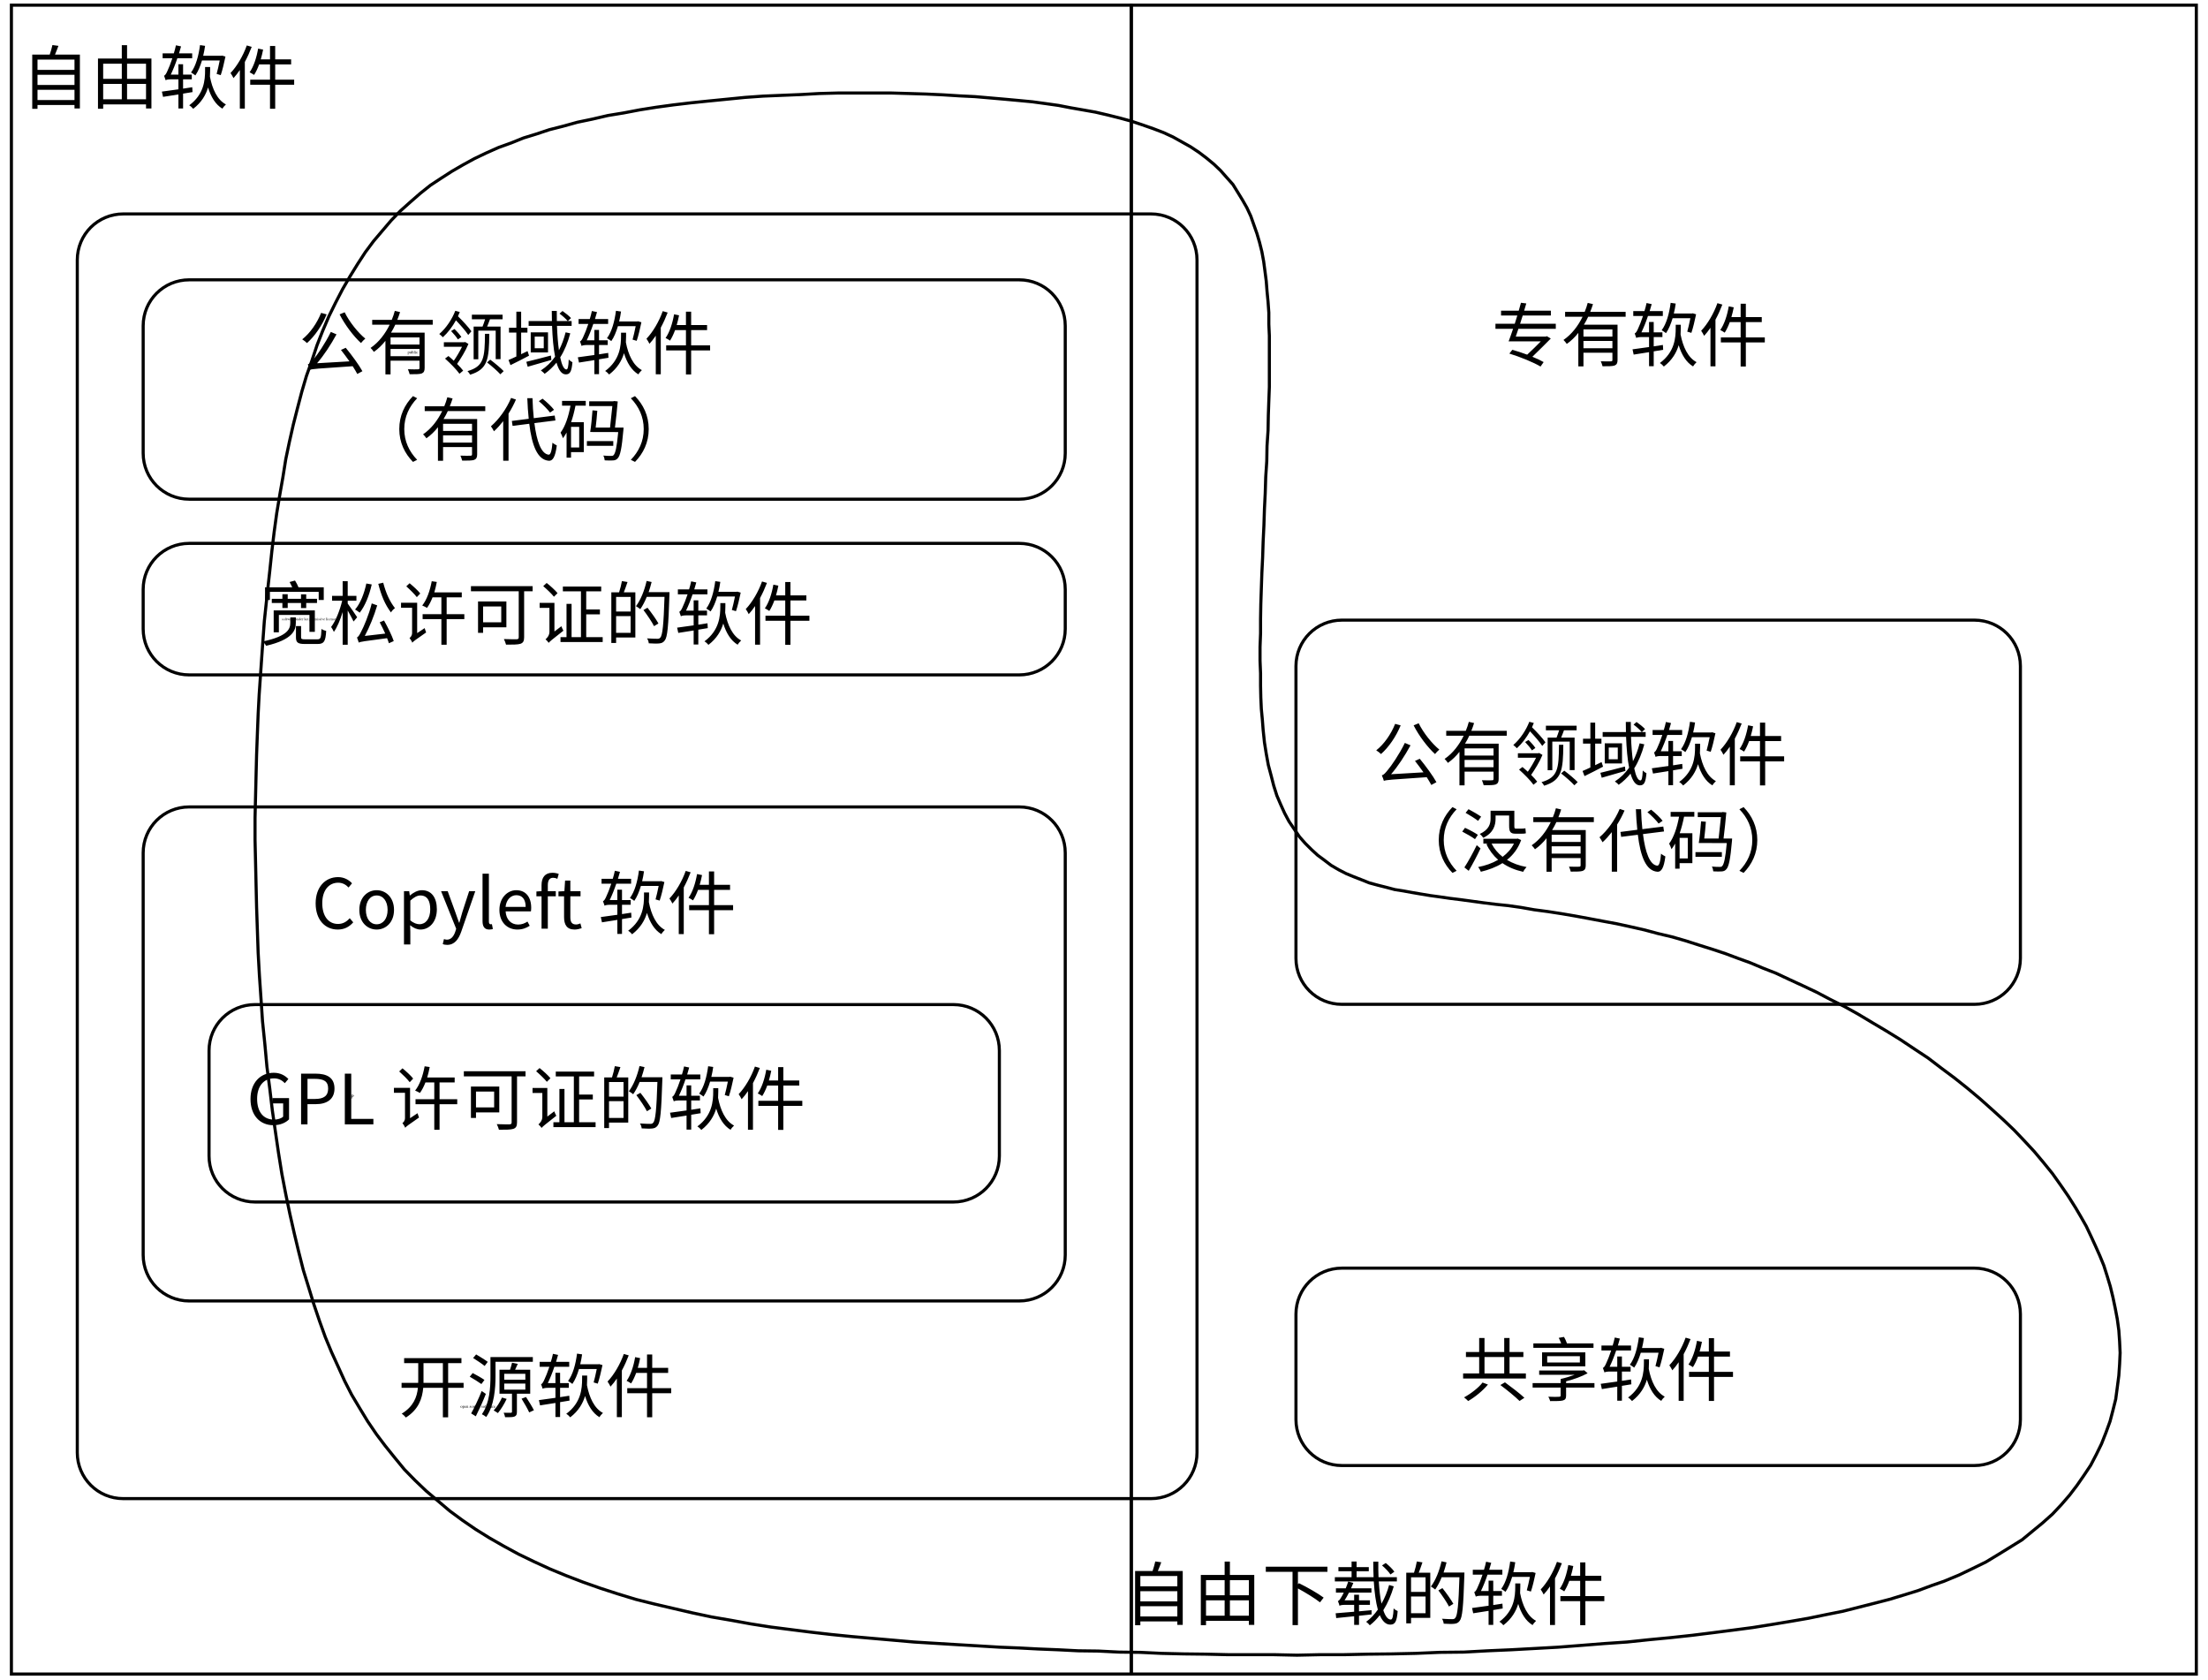
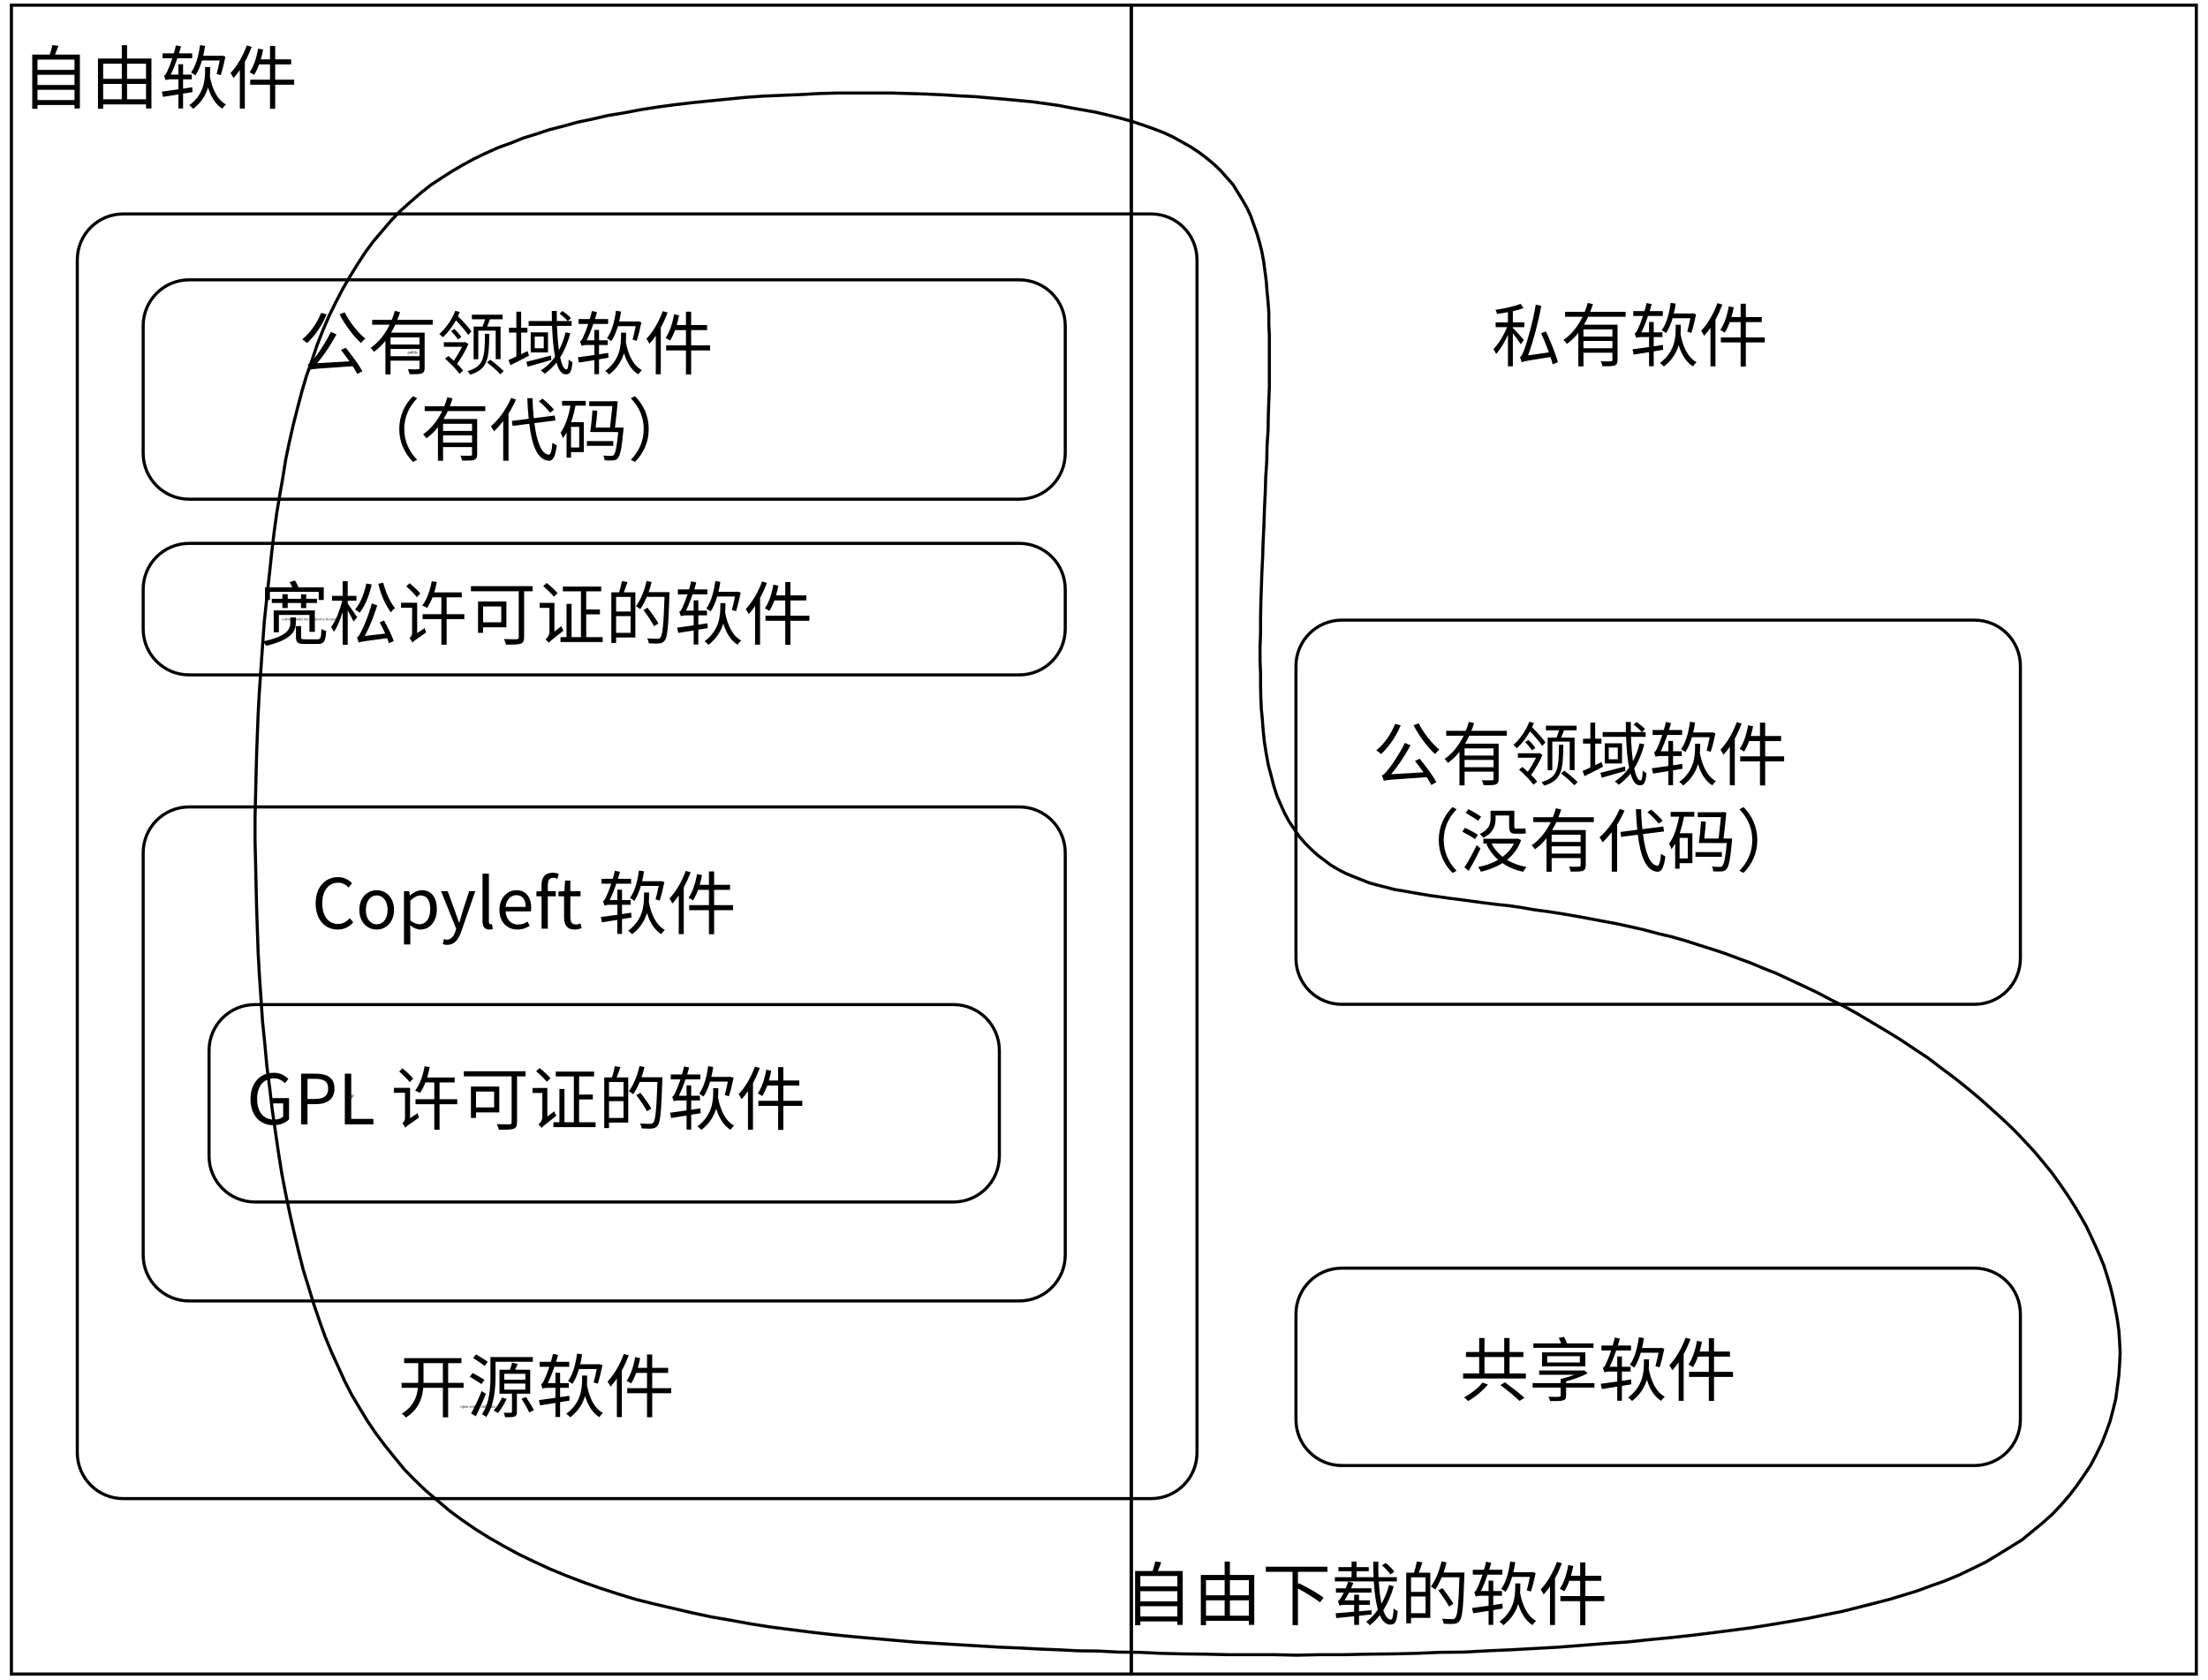
<svg xmlns="http://www.w3.org/2000/svg" id="svg4155" version="1.1" xml:space="preserve" width="639" height="486" viewBox="0 0 639 486">
  <defs id="defs4159" />
  <g id="g4163" transform="matrix(1.25,0,0,-1.25,0,486)">
    <g id="g4165">
      <g id="g4167" transform="matrix(1,0,0,-1,0,388.8)">
        <path d="m 43.793,125.793 192.187,0 c 5.899,0 10.649,4.746 10.649,10.645 l 0,9.152 c 0,5.898 -4.75,10.648 -10.649,10.648 l -192.187,0 c -5.898,0 -10.645,-4.75 -10.645,-10.648 l 0,-9.152 c 0,-5.899 4.747,-10.645 10.645,-10.645 z" style="fill:none;stroke:#000000;stroke-width:0.718;stroke-linecap:butt;stroke-linejoin:miter;stroke-miterlimit:4;stroke-dasharray:none;stroke-opacity:1" id="path4169" />
      </g>
      <g id="g4171" transform="matrix(1,0,0,-1,0,388.8)">
        <path d="m 43.793,64.781 192.187,0 c 5.899,0 10.649,4.746 10.649,10.645 l 0,29.492 c 0,5.898 -4.75,10.644 -10.649,10.644 l -192.187,0 c -5.898,0 -10.645,-4.746 -10.645,-10.644 l 0,-29.492 c 0,-5.899 4.747,-10.645 10.645,-10.645 z" style="fill:none;stroke:#000000;stroke-width:0.718;stroke-linecap:butt;stroke-linejoin:miter;stroke-miterlimit:4;stroke-dasharray:none;stroke-opacity:1" id="path4173" />
      </g>
      <g id="g4175" transform="matrix(1,0,0,-1,0,388.8)">
        <path d="m 310.691,293.574 146.426,0 c 5.899,0 10.649,4.75 10.649,10.649 l 0,24.402 c 0,5.898 -4.75,10.648 -10.649,10.648 l -146.426,0 c -5.898,0 -10.648,-4.75 -10.648,-10.648 l 0,-24.402 c 0,-5.899 4.75,-10.649 10.648,-10.649 z" style="fill:none;stroke:#000000;stroke-width:0.718;stroke-linecap:butt;stroke-linejoin:miter;stroke-miterlimit:4;stroke-dasharray:none;stroke-opacity:1" id="path4177" />
      </g>
      <g id="g4179" transform="matrix(1,0,0,-1,0,388.8)">
        <path d="m 59.047,232.562 161.68,0 c 5.898,0 10.648,4.75 10.648,10.649 l 0,24.402 c 0,5.899 -4.75,10.649 -10.648,10.649 l -161.68,0 c -5.899,0 -10.649,-4.75 -10.649,-10.649 l 0,-24.402 c 0,-5.899 4.75,-10.649 10.649,-10.649 z" style="fill:none;stroke:#000000;stroke-width:0.718;stroke-linecap:butt;stroke-linejoin:miter;stroke-miterlimit:4;stroke-dasharray:none;stroke-opacity:1" id="path4181" />
      </g>
      <g id="g4183" transform="matrix(1,0,0,-1,0,388.8)">
        <path d="m 43.793,186.805 192.187,0 c 5.899,0 10.649,4.746 10.649,10.644 l 0,93.074 c 0,5.899 -4.75,10.649 -10.649,10.649 l -192.187,0 c -5.898,0 -10.645,-4.75 -10.645,-10.649 l 0,-93.074 c 0,-5.898 4.747,-10.644 10.645,-10.644 z" style="fill:none;stroke:#000000;stroke-width:0.718;stroke-linecap:butt;stroke-linejoin:miter;stroke-miterlimit:4;stroke-dasharray:none;stroke-opacity:1" id="path4185" />
      </g>
      <g id="g4187" transform="matrix(1,0,0,-1,0,388.8)">
        <path d="m 310.691,143.559 146.426,0 c 5.899,0 10.649,4.746 10.649,10.644 l 0,67.652 c 0,5.899 -4.75,10.649 -10.649,10.649 l -146.426,0 c -5.898,0 -10.648,-4.75 -10.648,-10.649 l 0,-67.652 c 0,-5.898 4.75,-10.644 10.648,-10.644 z" style="fill:none;stroke:#000000;stroke-width:0.718;stroke-linecap:butt;stroke-linejoin:miter;stroke-miterlimit:4;stroke-dasharray:none;stroke-opacity:1" id="path4189" />
      </g>
      <g id="g4191" transform="matrix(1,0,0,-1,0,388.8)">
        <path d="m 261.941,1.195 246.559,0 0,386.348 -246.559,0 0,-386.348 z" style="fill:none;stroke:#000000;stroke-width:0.718;stroke-linecap:butt;stroke-linejoin:miter;stroke-miterlimit:4;stroke-dasharray:none;stroke-opacity:1" id="path4193" />
      </g>
      <g id="g4195" transform="matrix(1,0,0,-1,0,388.8)">
        <path d="m 85.125,329.043 2.035,2.992 2.035,2.692 2.211,2.75 2.215,2.695 2.453,2.512 2.571,2.453 2.75,2.332 2.753,2.332 2.93,2.152 3.051,2.094 3.172,1.973 3.347,1.914 3.411,1.855 3.589,1.734 3.649,1.676 3.765,1.555 3.891,1.496 4.067,1.434 4.066,1.316 4.129,1.258 4.305,1.074 4.367,1.02 4.367,1.015 4.488,0.957 4.543,0.778 4.606,0.839 4.547,0.715 4.667,0.598 4.723,0.601 4.668,0.536 4.785,0.48 4.785,0.418 4.786,0.418 4.722,0.418 4.906,0.301 4.965,0.301 5.024,0.296 4.965,0.301 4.488,0.18 4.484,0.238 4.547,0.18 4.664,0.238 4.668,0.059 4.785,0.242 4.903,0.059 4.965,0.238 5.085,0.121 5.086,0.059 5.203,0.121 5.262,0 5.324,0 5.383,0.117 5.383,-0.117 5.504,0 5.504,-0.121 5.562,-0.059 5.504,-0.121 5.563,-0.238 5.621,-0.059 5.504,-0.301 5.441,-0.238 5.504,-0.301 5.383,-0.297 5.387,-0.418 5.32,-0.422 5.266,-0.359 5.082,-0.535 5.027,-0.481 4.965,-0.539 4.785,-0.597 4.664,-0.598 4.547,-0.598 4.484,-0.718 4.309,-0.719 4.125,-0.715 4.07,-0.84 3.887,-0.777 3.769,-0.957 3.528,-0.895 3.469,-0.898 3.351,-1.016 3.289,-1.019 3.051,-1.137 2.93,-1.016 3.468,-1.437 3.114,-1.492 3.168,-1.555 2.871,-1.738 2.812,-1.735 2.692,-1.672 2.394,-1.976 2.332,-1.914 2.274,-2.031 2.031,-2.157 1.914,-2.211 1.734,-2.273 1.617,-2.332 1.555,-2.332 1.317,-2.516 1.195,-2.449 1.015,-2.574 0.958,-2.633 0.66,-2.512 0.656,-2.633 0.359,-2.691 0.36,-2.75 0.179,-2.633 0.121,-2.633 -0.121,-2.629 -0.179,-2.574 -0.36,-2.629 -0.476,-2.515 -0.539,-2.571 -0.598,-2.453 -0.719,-2.39 -0.777,-2.453 -0.957,-2.332 -1.016,-2.274 -1.019,-2.215 -1.074,-2.273 -1.258,-2.211 -1.196,-2.035 -1.734,-2.75 -1.734,-2.512 -1.914,-2.695 -2.036,-2.512 -2.152,-2.57 -2.332,-2.512 -2.336,-2.453 -2.57,-2.453 -2.633,-2.391 -2.75,-2.453 -2.934,-2.453 -2.929,-2.332 -3.051,-2.274 -3.051,-2.332 -3.168,-2.093 -3.23,-2.157 -3.289,-2.031 -3.231,-1.914 -3.293,-1.977 -3.226,-1.793 -3.231,-1.613 -3.172,-1.676 -3.168,-1.496 -3.113,-1.433 -3.051,-1.438 -3.05,-1.195 -2.989,-1.258 -2.812,-1.016 -2.871,-1.078 -2.871,-0.957 -3.231,-1.015 -3.168,-1.016 -3.113,-0.898 -3.289,-0.778 -3.11,-0.836 -3.172,-0.718 -3.289,-0.719 -3.23,-0.598 -3.168,-0.597 -3.23,-0.598 -3.172,-0.539 -3.11,-0.481 -3.172,-0.418 -3.05,-0.539 -2.93,-0.418 -2.871,-0.297 -2.871,-0.359 -2.633,-0.359 -2.633,-0.36 -2.449,-0.3 -2.453,-0.356 -2.215,-0.301 -2.152,-0.359 -2.094,-0.359 -1.973,-0.36 -1.914,-0.297 -2.035,-0.539 -1.914,-0.48 -1.973,-0.535 -1.797,-0.719 -1.851,-0.719 -1.735,-0.719 -1.734,-0.894 -1.738,-1.02 -1.492,-1.136 -1.618,-1.196 -1.433,-1.316 -1.438,-1.434 -1.316,-1.496 -1.195,-1.734 -1.254,-1.856 -1.02,-1.914 -0.894,-1.972 -0.899,-2.094 -0.719,-2.274 -0.597,-2.332 -0.656,-2.453 -0.481,-2.633 -0.418,-2.632 -0.301,-2.871 -0.179,-2.332 -0.239,-2.512 -0.121,-2.633 -0.058,-2.75 0,-2.871 -0.121,-2.93 0,-3.172 0.121,-3.168 0,-3.351 0.058,-3.41 0.121,-3.59 0.121,-3.528 0.18,-3.707 0.117,-3.648 0.18,-3.77 0.121,-3.769 0.18,-3.648 0.117,-3.77 0.242,-3.648 0.059,-3.528 0.238,-3.59 0.063,-3.468 0.117,-3.352 0.121,-3.23 0,-3.047 0,-3.051 0,-2.992 0,-2.813 -0.121,-2.633 0,-2.691 -0.18,-2.512 -0.238,-2.453 -0.18,-2.332 -0.301,-2.332 -0.297,-2.215 -0.418,-2.269 -0.539,-2.157 -0.597,-2.031 -0.719,-2.035 -0.719,-2.035 -0.894,-1.914 -1.02,-1.793 -1.137,-1.856 -1.074,-1.734 -1.437,-1.613 -1.434,-1.617 -1.496,-1.434 -1.734,-1.438 -1.735,-1.312 -1.976,-1.316 -2.032,-1.137 -2.035,-1.137 -2.211,-1.019 -2.336,-0.895 -2.57,-0.898 -2.512,-0.836 -2.632,-0.719 -2.871,-0.719 -2.813,-0.656 -3.051,-0.539 -2.75,-0.481 -2.75,-0.535 -2.992,-0.422 -3.051,-0.418 -3.109,-0.296 -3.289,-0.301 -3.41,-0.297 -3.469,-0.301 -3.652,-0.18 -3.766,-0.238 -3.891,-0.18 -3.945,-0.121 -4.066,-0.117 -4.071,0 -4.304,0 -4.129,0 -4.305,0.117 -4.25,0.239 -4.363,0.179 -4.309,0.18 -4.246,0.301 -4.187,0.418 -4.247,0.418 -4.066,0.418 -4.07,0.48 -3.946,0.539 -3.769,0.598 -3.77,0.719 -3.648,0.597 -3.59,0.836 -3.469,0.719 -3.23,0.898 -3.289,0.836 -3.051,1.016 -2.93,0.898 -2.812,1.137 -2.988,1.078 -2.813,1.254 -2.754,1.317 -2.629,1.437 -2.574,1.492 -2.512,1.617 -2.453,1.614 -2.332,1.855 -2.332,2.035 -2.273,2.032 -2.153,2.214 -2.035,2.391 -2.035,2.395 -1.914,2.57 -1.793,2.754 -1.734,2.808 -1.735,2.993 -1.613,3.109 -1.559,3.172 -1.433,3.347 -1.317,3.352 -1.195,3.59 -1.258,3.527 -1.074,3.649 -1.02,3.886 -0.957,3.77 -0.894,3.949 -0.84,4.008 -0.656,4.125 -0.719,4.07 -0.719,4.305 -0.597,4.367 -0.539,4.485 -0.477,4.546 -0.418,3.77 -0.422,3.887 -0.418,3.949 -0.297,4.066 -0.3,4.246 -0.297,4.309 -0.301,4.367 -0.238,4.543 -0.18,4.606 -0.18,4.789 -0.121,4.785 -0.117,4.844 -0.121,4.964 0,5.082 0.121,5.207 0.117,5.204 0.121,5.203 0.18,5.265 0.18,5.262 0.296,5.324 0.36,5.262 0.359,5.324 0.539,5.266 0.477,5.203 0.66,5.086 0.598,5.082 0.718,4.965 0.715,4.906 0.778,4.844 0.898,4.664 0.957,4.609 1.016,4.485 1.019,4.246 1.074,4.246 1.258,4.07 1.196,3.887 1.316,3.887 1.316,3.648 1.438,3.473 1.555,3.406 1.492,3.293 1.617,3.168 0,0 1.855,3.109 1.852,3.051 z" style="fill:none;stroke:#000000;stroke-width:0.718;stroke-linecap:butt;stroke-linejoin:bevel;stroke-miterlimit:4;stroke-dasharray:none;stroke-opacity:1" id="path4197" />
      </g>
      <text transform="matrix(1,0,0,-1,139.917,64.72023)" style="font-variant:normal;font-weight:normal;font-size:14.655px;font-family:'Nimbus Roman No9 L';-inkscape-font-specification:NimbusRomanNo9L;writing-mode:lr-tb;fill:#000000;fill-opacity:1;fill-rule:nonzero;stroke:none" id="text4199">
        <tspan x="0" y="0" id="tspan4201"> </tspan>
      </text>
      <g id="g4203" transform="translate(0,388.8)" />
      <g id="g4205" transform="matrix(1,0,0,-1,0,388.8)">
        <path d="m 28.539,49.527 237.949,0 c 5.899,0 10.645,4.75 10.645,10.649 l 0,276.105 c 0,5.899 -4.746,10.649 -10.645,10.649 l -237.949,0 c -5.898,0 -10.644,-4.75 -10.644,-10.649 l 0,-276.105 c 0,-5.899 4.746,-10.649 10.644,-10.649 z" style="fill:none;stroke:#000000;stroke-width:0.718;stroke-linecap:butt;stroke-linejoin:miter;stroke-miterlimit:4;stroke-dasharray:none;stroke-opacity:1" id="path4207" />
      </g>
      <g id="g4209" transform="matrix(1,0,0,-1,0,388.8)">
        <path d="m 2.641,1.195 259.238,0 0,386.348 -259.238,0 0,-386.348 z" style="fill:none;stroke:#000000;stroke-width:0.718;stroke-linecap:butt;stroke-linejoin:miter;stroke-miterlimit:4;stroke-dasharray:none;stroke-opacity:1" id="path4211" />
      </g>
      <g id="g4213" transform="matrix(1,0,0,-1,0,388.8)" />
      <text transform="matrix(1,0,0,-1,80.38006,134.5492)" style="font-variant:normal;font-weight:normal;font-size:1.196px;font-family:'Nimbus Roman No9 L';-inkscape-font-specification:NimbusRomanNo9L;writing-mode:lr-tb;fill:#000000;fill-opacity:1;fill-rule:nonzero;stroke:none" id="text4215">
        <tspan x="0 0.837" y="0" id="tspan4217">GP</tspan>
      </text>
      <text transform="matrix(1,0,0,-1,106.591,62.90612)" style="font-variant:normal;font-weight:normal;font-size:0.957px;font-family:'Nimbus Roman No9 L';-inkscape-font-specification:NimbusRomanNo9L;writing-mode:lr-tb;fill:#000000;fill-opacity:1;fill-rule:nonzero;stroke:none" id="text4223">
        <tspan x="0 0.479 0.957 1.376 1.855 2.094 2.453 2.931 3.41 3.709 4.128 4.546 4.785 5.144 5.623 5.922 6.161 6.879 7.297 7.597" y="0" id="tspan4225">open source software</tspan>
      </text>
      <text transform="matrix(1,0,0,-1,65.23599,245.2174)" style="font-variant:normal;font-weight:normal;font-size:0.837px;font-family:'Nimbus Roman No9 L';-inkscape-font-specification:NimbusRomanNo9L;writing-mode:lr-tb;fill:#000000;fill-opacity:1;fill-rule:nonzero;stroke:none" id="text4231">
        <tspan x="0 0.299 0.718 1.017 1.256 1.854 2.213 2.512 2.871 3.111 3.53 3.948 4.367 4.726 5.024 5.264 5.503 5.862 6.281 6.52 6.939 7.298 7.597 8.255 8.494 8.793 9.092 9.331 9.75 10.109 10.348 10.587 10.827 11.185 11.544 11.963 12.262" y="0" id="tspan4233">software under lax permissive license</tspan>
      </text>
      <text transform="matrix(1,0,0,-1,94.35921,306.9586)" style="font-variant:normal;font-weight:normal;font-size:0.957px;font-family:'Nimbus Roman No9 L';-inkscape-font-specification:NimbusRomanNo9L;writing-mode:lr-tb;fill:#000000;fill-opacity:1;fill-rule:nonzero;stroke:none" id="text4241">
        <tspan x="0 0.479 0.957 1.436 1.675 1.914" y="0" id="tspan4243">public</tspan>
      </text>
      <text xml:space="preserve" style="font-style:normal;font-weight:normal;font-size:16px;line-height:125%;font-family:Sans;letter-spacing:0px;word-spacing:0px;writing-mode:lr-tb;fill:#000000;fill-opacity:1;stroke:none;stroke-width:1px;stroke-linecap:butt;stroke-linejoin:miter;stroke-opacity:1" x="135.876" y="-303.396" id="text4269" transform="scale(1,-1)">
        <tspan id="tspan4271" x="135.876" y="-303.396" style="font-style:normal;font-variant:normal;font-weight:normal;font-stretch:normal;font-family:'Noto Sans CJK SC';-inkscape-font-specification:'Noto Sans CJK SC';text-align:center;text-anchor:middle">公有领域软件</tspan>
        <tspan x="135.876" y="-283.396" id="tspan4273" style="font-style:normal;font-variant:normal;font-weight:normal;font-stretch:normal;font-family:'Noto Sans CJK SC';-inkscape-font-specification:'Noto Sans CJK SC';text-align:center;text-anchor:middle">（有代码）</tspan>
      </text>
      <text transform="scale(1,-1)" id="text4275" y="-240.812" x="138.707" style="font-style:normal;font-weight:normal;font-size:16px;line-height:125%;font-family:Sans;letter-spacing:0px;word-spacing:0px;writing-mode:lr-tb;fill:#000000;fill-opacity:1;stroke:none;stroke-width:1px;stroke-linecap:butt;stroke-linejoin:miter;stroke-opacity:1" xml:space="preserve">
        <tspan style="font-style:normal;font-variant:normal;font-weight:normal;font-stretch:normal;font-family:'Noto Sans CJK SC';-inkscape-font-specification:'Noto Sans CJK SC';text-align:center;text-anchor:middle" id="tspan4279" y="-240.812" x="138.707">宽松许可证的软件</tspan>
      </text>
      <text xml:space="preserve" style="font-style:normal;font-weight:normal;font-size:16px;line-height:125%;font-family:Sans;letter-spacing:0px;word-spacing:0px;writing-mode:lr-tb;fill:#000000;fill-opacity:1;stroke:none;stroke-width:1px;stroke-linecap:butt;stroke-linejoin:miter;stroke-opacity:1" x="135.876" y="-173.81" id="text4302" transform="scale(1,-1)">
        <tspan x="135.876" y="-173.81" id="tspan4304" style="font-style:normal;font-variant:normal;font-weight:normal;font-stretch:normal;font-family:'Noto Sans CJK SC';-inkscape-font-specification:'Noto Sans CJK SC';text-align:center;text-anchor:middle">Copyleft 软件</tspan>
      </text>
      <text transform="scale(1,-1)" id="text4306" y="-128.513" x="136.347" style="font-style:normal;font-weight:normal;font-size:16px;line-height:125%;font-family:Sans;letter-spacing:0px;word-spacing:0px;writing-mode:lr-tb;fill:#000000;fill-opacity:1;stroke:none;stroke-width:1px;stroke-linecap:butt;stroke-linejoin:miter;stroke-opacity:1" xml:space="preserve">
        <tspan style="font-style:normal;font-variant:normal;font-weight:normal;font-stretch:normal;font-family:'Noto Sans CJK SC';-inkscape-font-specification:'Noto Sans CJK SC';text-align:center;text-anchor:middle" id="tspan4308" y="-128.513" x="136.347">GPL 许可证的软件</tspan>
      </text>
      <text xml:space="preserve" style="font-style:normal;font-weight:normal;font-size:16px;line-height:125%;font-family:Sans;letter-spacing:0px;word-spacing:0px;writing-mode:lr-tb;fill:#000000;fill-opacity:1;stroke:none;stroke-width:1px;stroke-linecap:butt;stroke-linejoin:miter;stroke-opacity:1" x="138.707" y="-61.983" id="text4310" transform="scale(1,-1)">
        <tspan x="138.707" y="-61.983" id="tspan4312" style="font-style:normal;font-variant:normal;font-weight:normal;font-stretch:normal;font-family:'Noto Sans CJK SC';-inkscape-font-specification:'Noto Sans CJK SC';text-align:center;text-anchor:middle">开源软件</tspan>
      </text>
      <text transform="scale(1,-1)" id="text4314" y="-364.907" x="51.415" style="font-style:normal;font-weight:normal;font-size:16px;line-height:125%;font-family:Sans;letter-spacing:0px;word-spacing:0px;writing-mode:lr-tb;fill:#000000;fill-opacity:1;stroke:none;stroke-width:1px;stroke-linecap:butt;stroke-linejoin:miter;stroke-opacity:1" xml:space="preserve">
        <tspan style="font-style:normal;font-variant:normal;font-weight:normal;font-stretch:normal;font-family:'Noto Sans CJK SC';-inkscape-font-specification:'Noto Sans CJK SC';text-align:center;text-anchor:middle" id="tspan4316" y="-364.907" x="51.415">自由软件</tspan>
      </text>
      <text xml:space="preserve" style="font-style:normal;font-weight:normal;font-size:16px;line-height:125%;font-family:Sans;letter-spacing:0px;word-spacing:0px;writing-mode:lr-tb;fill:#000000;fill-opacity:1;stroke:none;stroke-width:1px;stroke-linecap:butt;stroke-linejoin:miter;stroke-opacity:1" x="391.902" y="-305.242" id="text4318" transform="scale(1,-1)">
-         <tspan x="391.902" y="-305.242" id="tspan4320" style="font-style:normal;font-variant:normal;font-weight:normal;font-stretch:normal;font-family:'Noto Sans CJK SC';-inkscape-font-specification:'Noto Sans CJK SC';text-align:center;text-anchor:middle">专有软件</tspan>
+         <tspan x="391.902" y="-305.242" id="tspan4320" style="font-style:normal;font-variant:normal;font-weight:normal;font-stretch:normal;font-family:'Noto Sans CJK SC';-inkscape-font-specification:'Noto Sans CJK SC';text-align:center;text-anchor:middle">私有软件</tspan>
      </text>
      <text transform="scale(1,-1)" id="text4322" y="-208.254" x="384.538" style="font-style:normal;font-weight:normal;font-size:16px;line-height:125%;font-family:Sans;letter-spacing:0px;word-spacing:0px;writing-mode:lr-tb;fill:#000000;fill-opacity:1;stroke:none;stroke-width:1px;stroke-linecap:butt;stroke-linejoin:miter;stroke-opacity:1" xml:space="preserve">
        <tspan style="font-style:normal;font-variant:normal;font-weight:normal;font-stretch:normal;font-family:'Noto Sans CJK SC';-inkscape-font-specification:'Noto Sans CJK SC';text-align:center;text-anchor:middle" id="tspan4324" y="-208.254" x="384.538">公有领域软件</tspan>
        <tspan style="font-style:normal;font-variant:normal;font-weight:normal;font-stretch:normal;font-family:'Noto Sans CJK SC';-inkscape-font-specification:'Noto Sans CJK SC';text-align:center;text-anchor:middle" y="-188.254" x="384.538" id="tspan4326">（没有代码）</tspan>
      </text>
      <text transform="scale(1,-1)" id="text4328" y="-65.757" x="384.538" style="font-style:normal;font-weight:normal;font-size:16px;line-height:125%;font-family:Sans;letter-spacing:0px;word-spacing:0px;writing-mode:lr-tb;fill:#000000;fill-opacity:1;stroke:none;stroke-width:1px;stroke-linecap:butt;stroke-linejoin:miter;stroke-opacity:1" xml:space="preserve">
        <tspan style="font-style:normal;font-variant:normal;font-weight:normal;font-stretch:normal;font-family:'Noto Sans CJK SC';-inkscape-font-specification:'Noto Sans CJK SC';text-align:center;text-anchor:middle" id="tspan4330" y="-65.757" x="384.538">共享软件</tspan>
      </text>
      <text xml:space="preserve" style="font-style:normal;font-weight:normal;font-size:16px;line-height:125%;font-family:Sans;letter-spacing:0px;word-spacing:0px;writing-mode:lr-tb;fill:#000000;fill-opacity:1;stroke:none;stroke-width:1px;stroke-linecap:butt;stroke-linejoin:miter;stroke-opacity:1" x="330.747" y="-13.854" id="text4332" transform="scale(1,-1)">
        <tspan x="330.747" y="-13.854" id="tspan4334" style="font-style:normal;font-variant:normal;font-weight:normal;font-stretch:normal;font-family:'Noto Sans CJK SC';-inkscape-font-specification:'Noto Sans CJK SC';text-align:center;text-anchor:middle">自由下载的软件</tspan>
      </text>
    </g>
  </g>
</svg>
